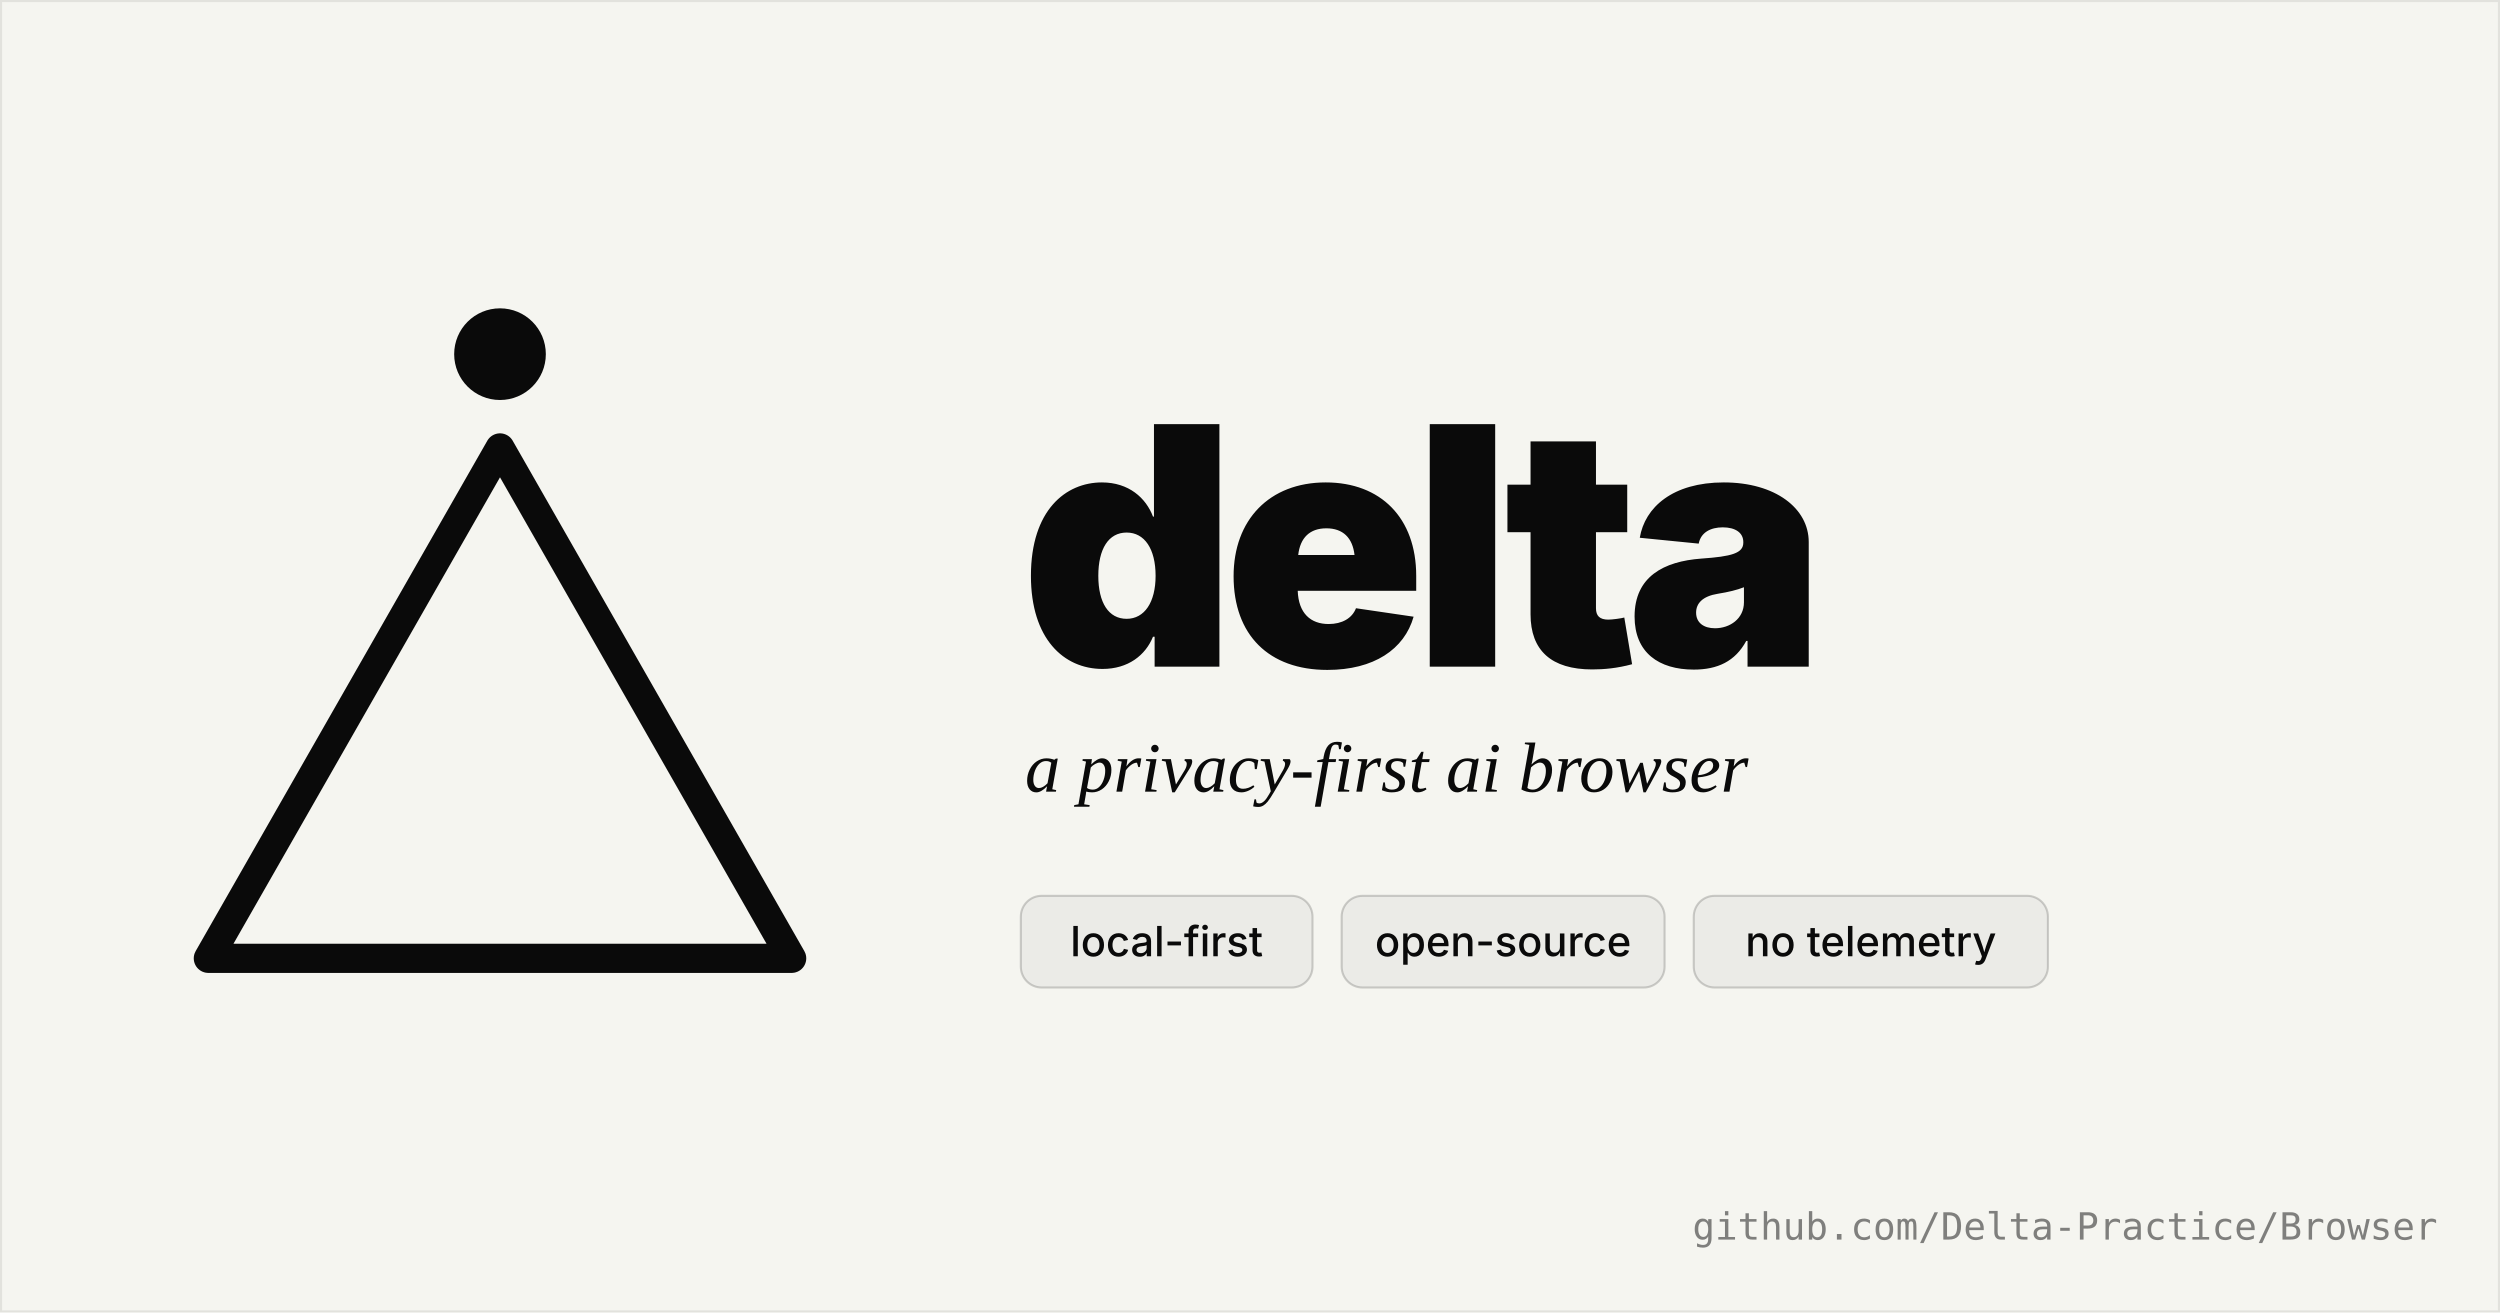
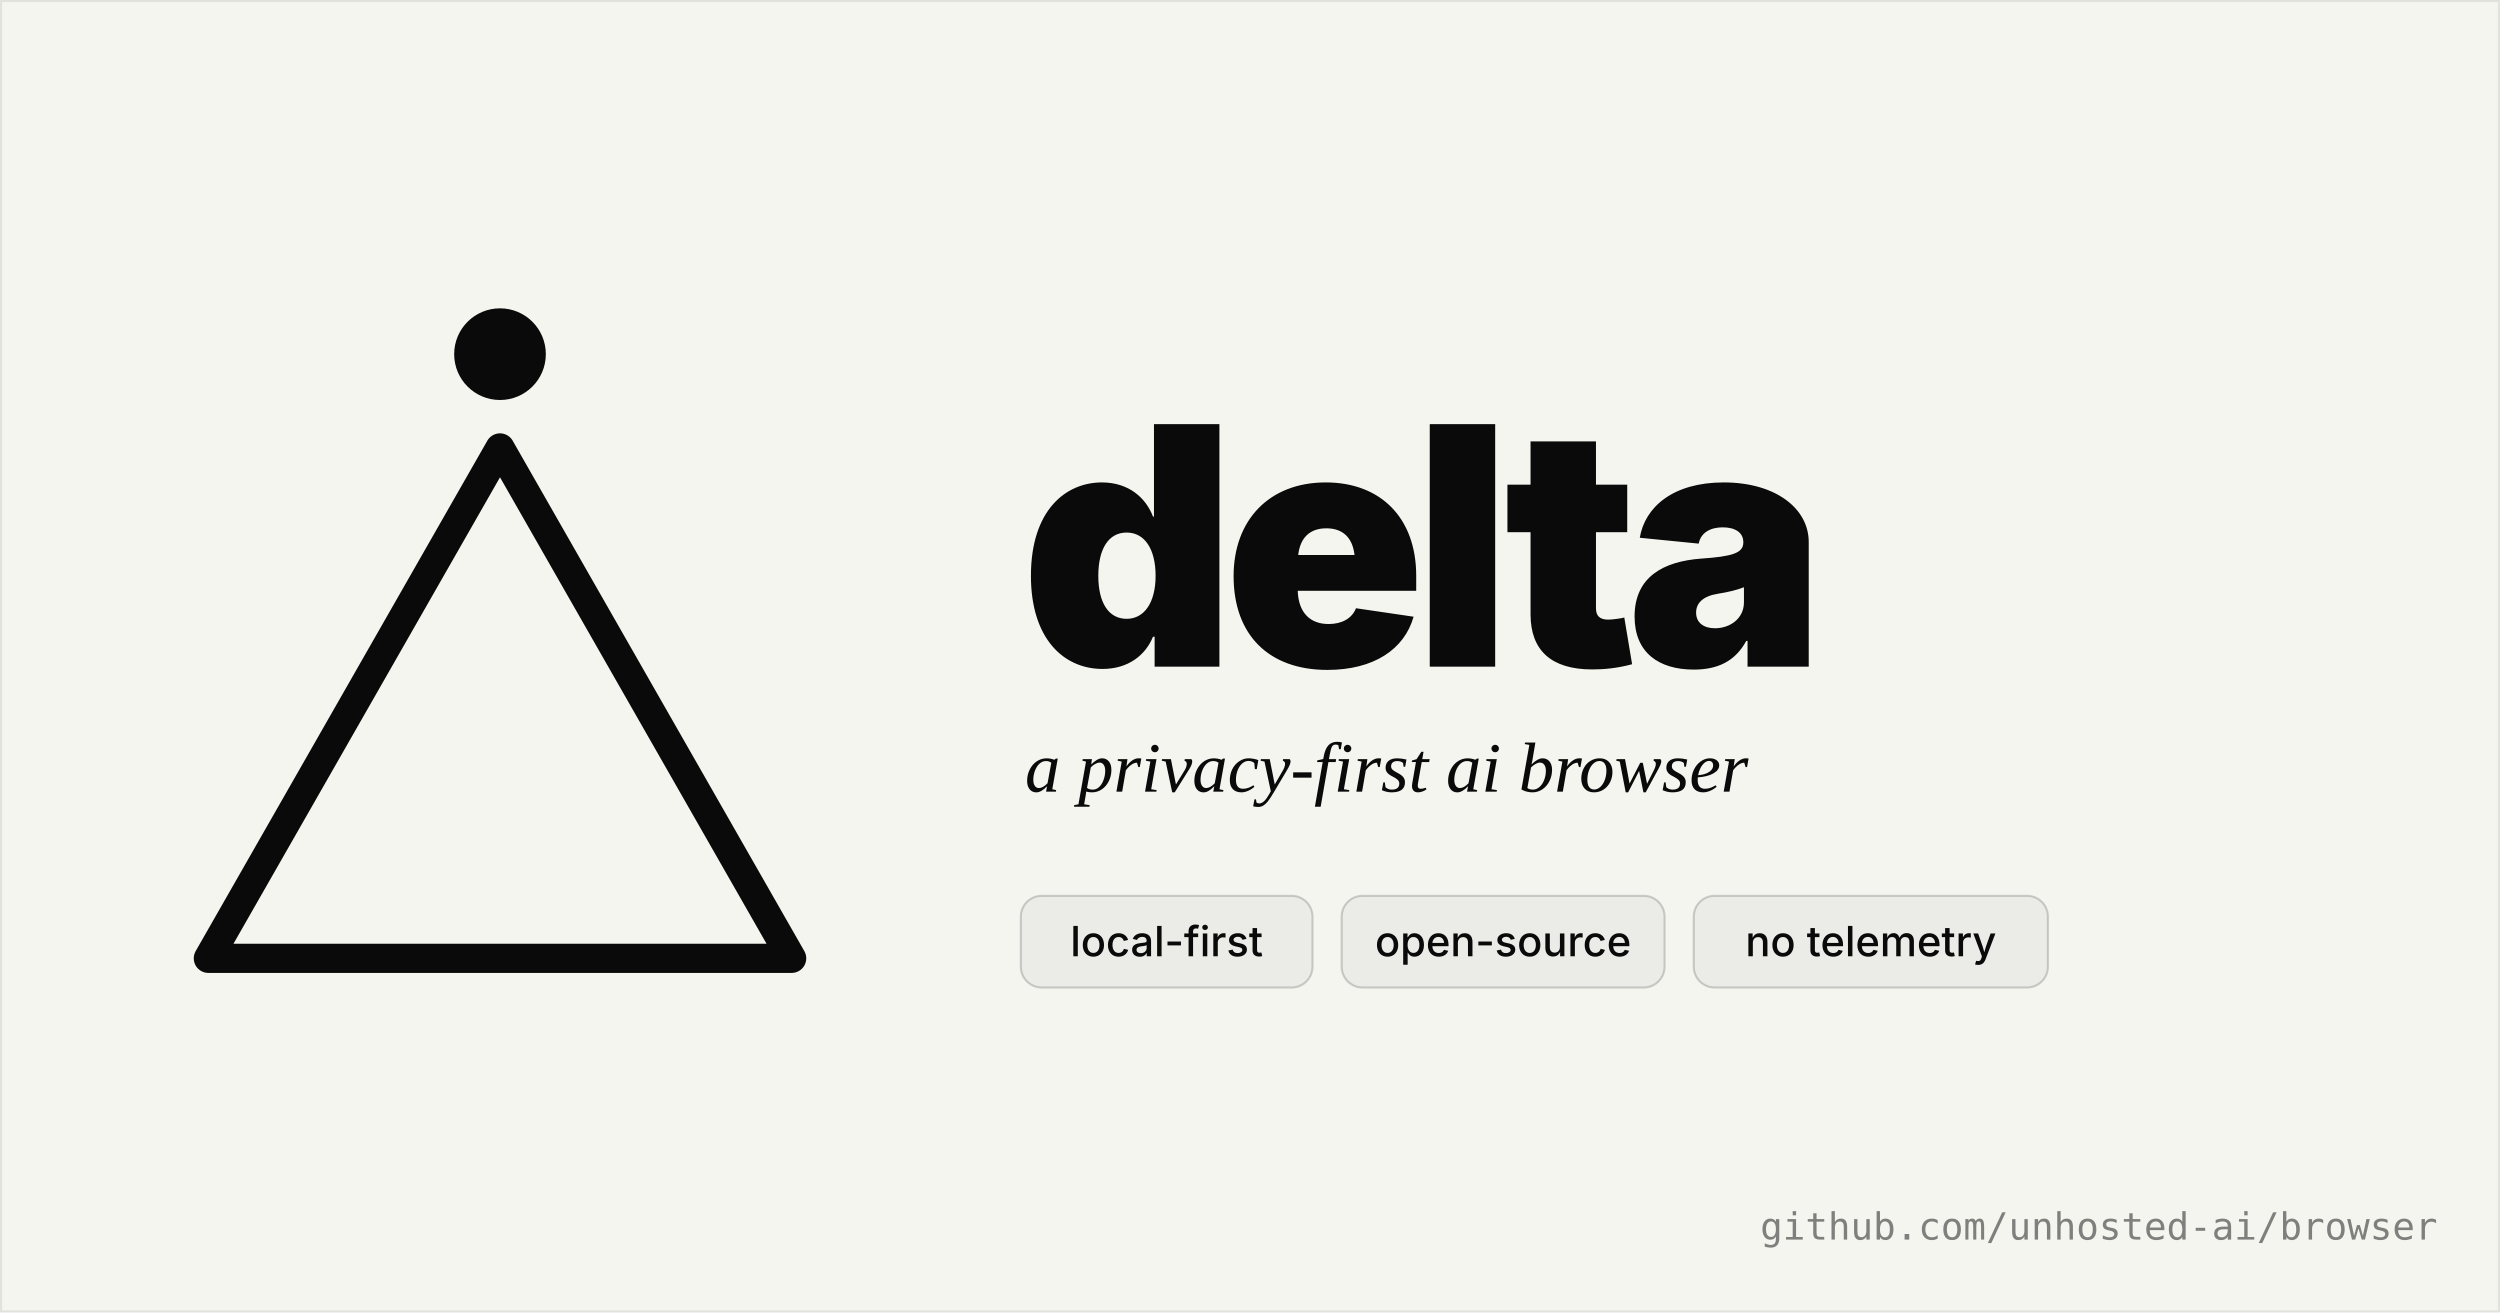
<svg xmlns="http://www.w3.org/2000/svg" width="1200" height="630" viewBox="0 0 1200 630">
  <rect width="1200" height="630" fill="#f5f5f0" />
  <rect x="0.5" y="0.5" width="1199" height="629" fill="none" stroke="rgba(10,10,10,0.08)" stroke-width="1" />
  <circle cx="240" cy="170" r="22" fill="#0a0a0a" />
  <path d="M 240 215 L 380 460 L 100 460 Z" fill="none" stroke="#0a0a0a" stroke-width="14" stroke-linejoin="round" stroke-linecap="round" />
  <text x="490" y="320" font-family="'Inter', system-ui, -apple-system, 'Segoe UI', sans-serif" font-weight="900" font-size="160" letter-spacing="-6" fill="#0a0a0a">delta</text>
  <text x="492" y="380" font-family="'Instrument Serif', ui-serif, Georgia, 'Times New Roman', serif" font-style="italic" font-size="34" fill="#0a0a0a">a privacy-first ai browser</text>
  <g font-family="'Inter', system-ui, sans-serif" font-size="20" font-weight="500" fill="#0a0a0a">
    <g transform="translate(490, 430)">
      <rect width="140" height="44" rx="10" fill="rgba(10,10,10,0.04)" stroke="rgba(10,10,10,0.18)" />
      <text x="70" y="29" text-anchor="middle">local-first</text>
    </g>
    <g transform="translate(644, 430)">
      <rect width="155" height="44" rx="10" fill="rgba(10,10,10,0.04)" stroke="rgba(10,10,10,0.18)" />
      <text x="77.5" y="29" text-anchor="middle">open-source</text>
    </g>
    <g transform="translate(813, 430)">
      <rect width="170" height="44" rx="10" fill="rgba(10,10,10,0.04)" stroke="rgba(10,10,10,0.18)" />
      <text x="85" y="29" text-anchor="middle">no telemetry</text>
    </g>
  </g>
-   <text x="1170" y="595" text-anchor="end" font-family="'JetBrains Mono', ui-monospace, Menlo, monospace" font-size="18" fill="rgba(10,10,10,0.5)">github.com/Delta-Practice/Browser</text>
+   <text x="1170" y="595" text-anchor="end" font-family="'JetBrains Mono', ui-monospace, Menlo, monospace" font-size="18" fill="rgba(10,10,10,0.5)">github.com/unhosted-ai/browser</text>
</svg>
